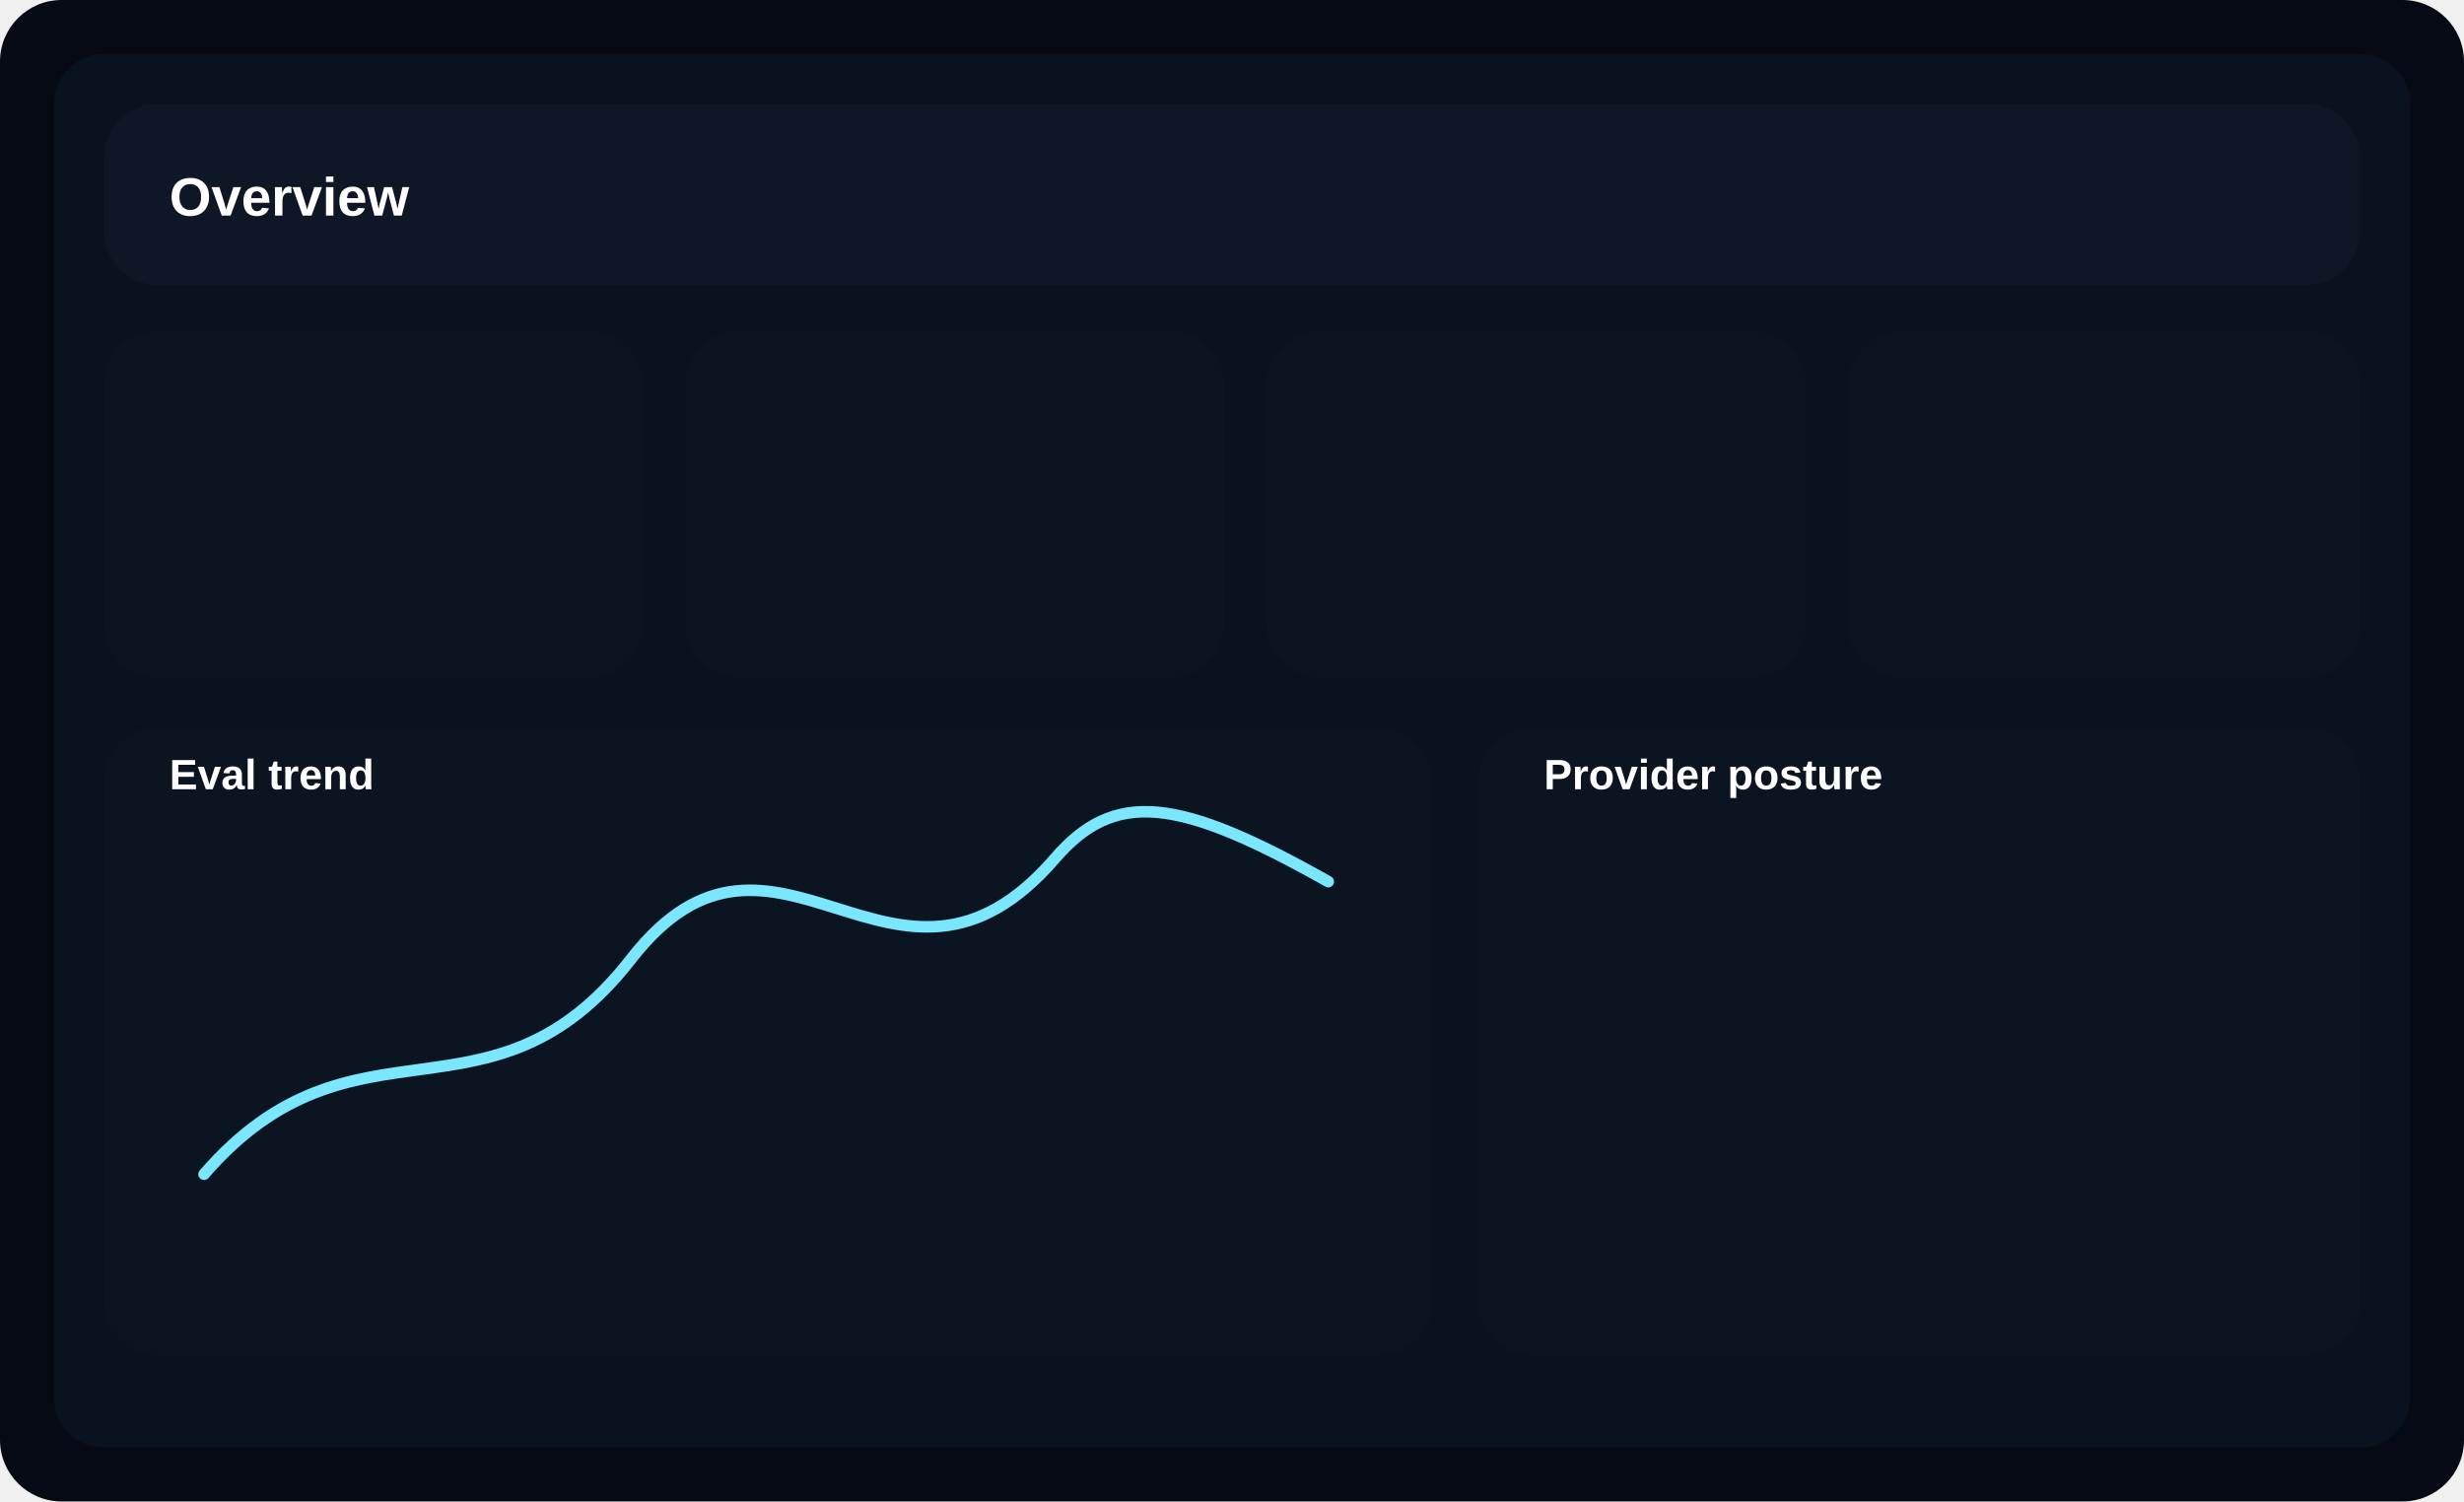
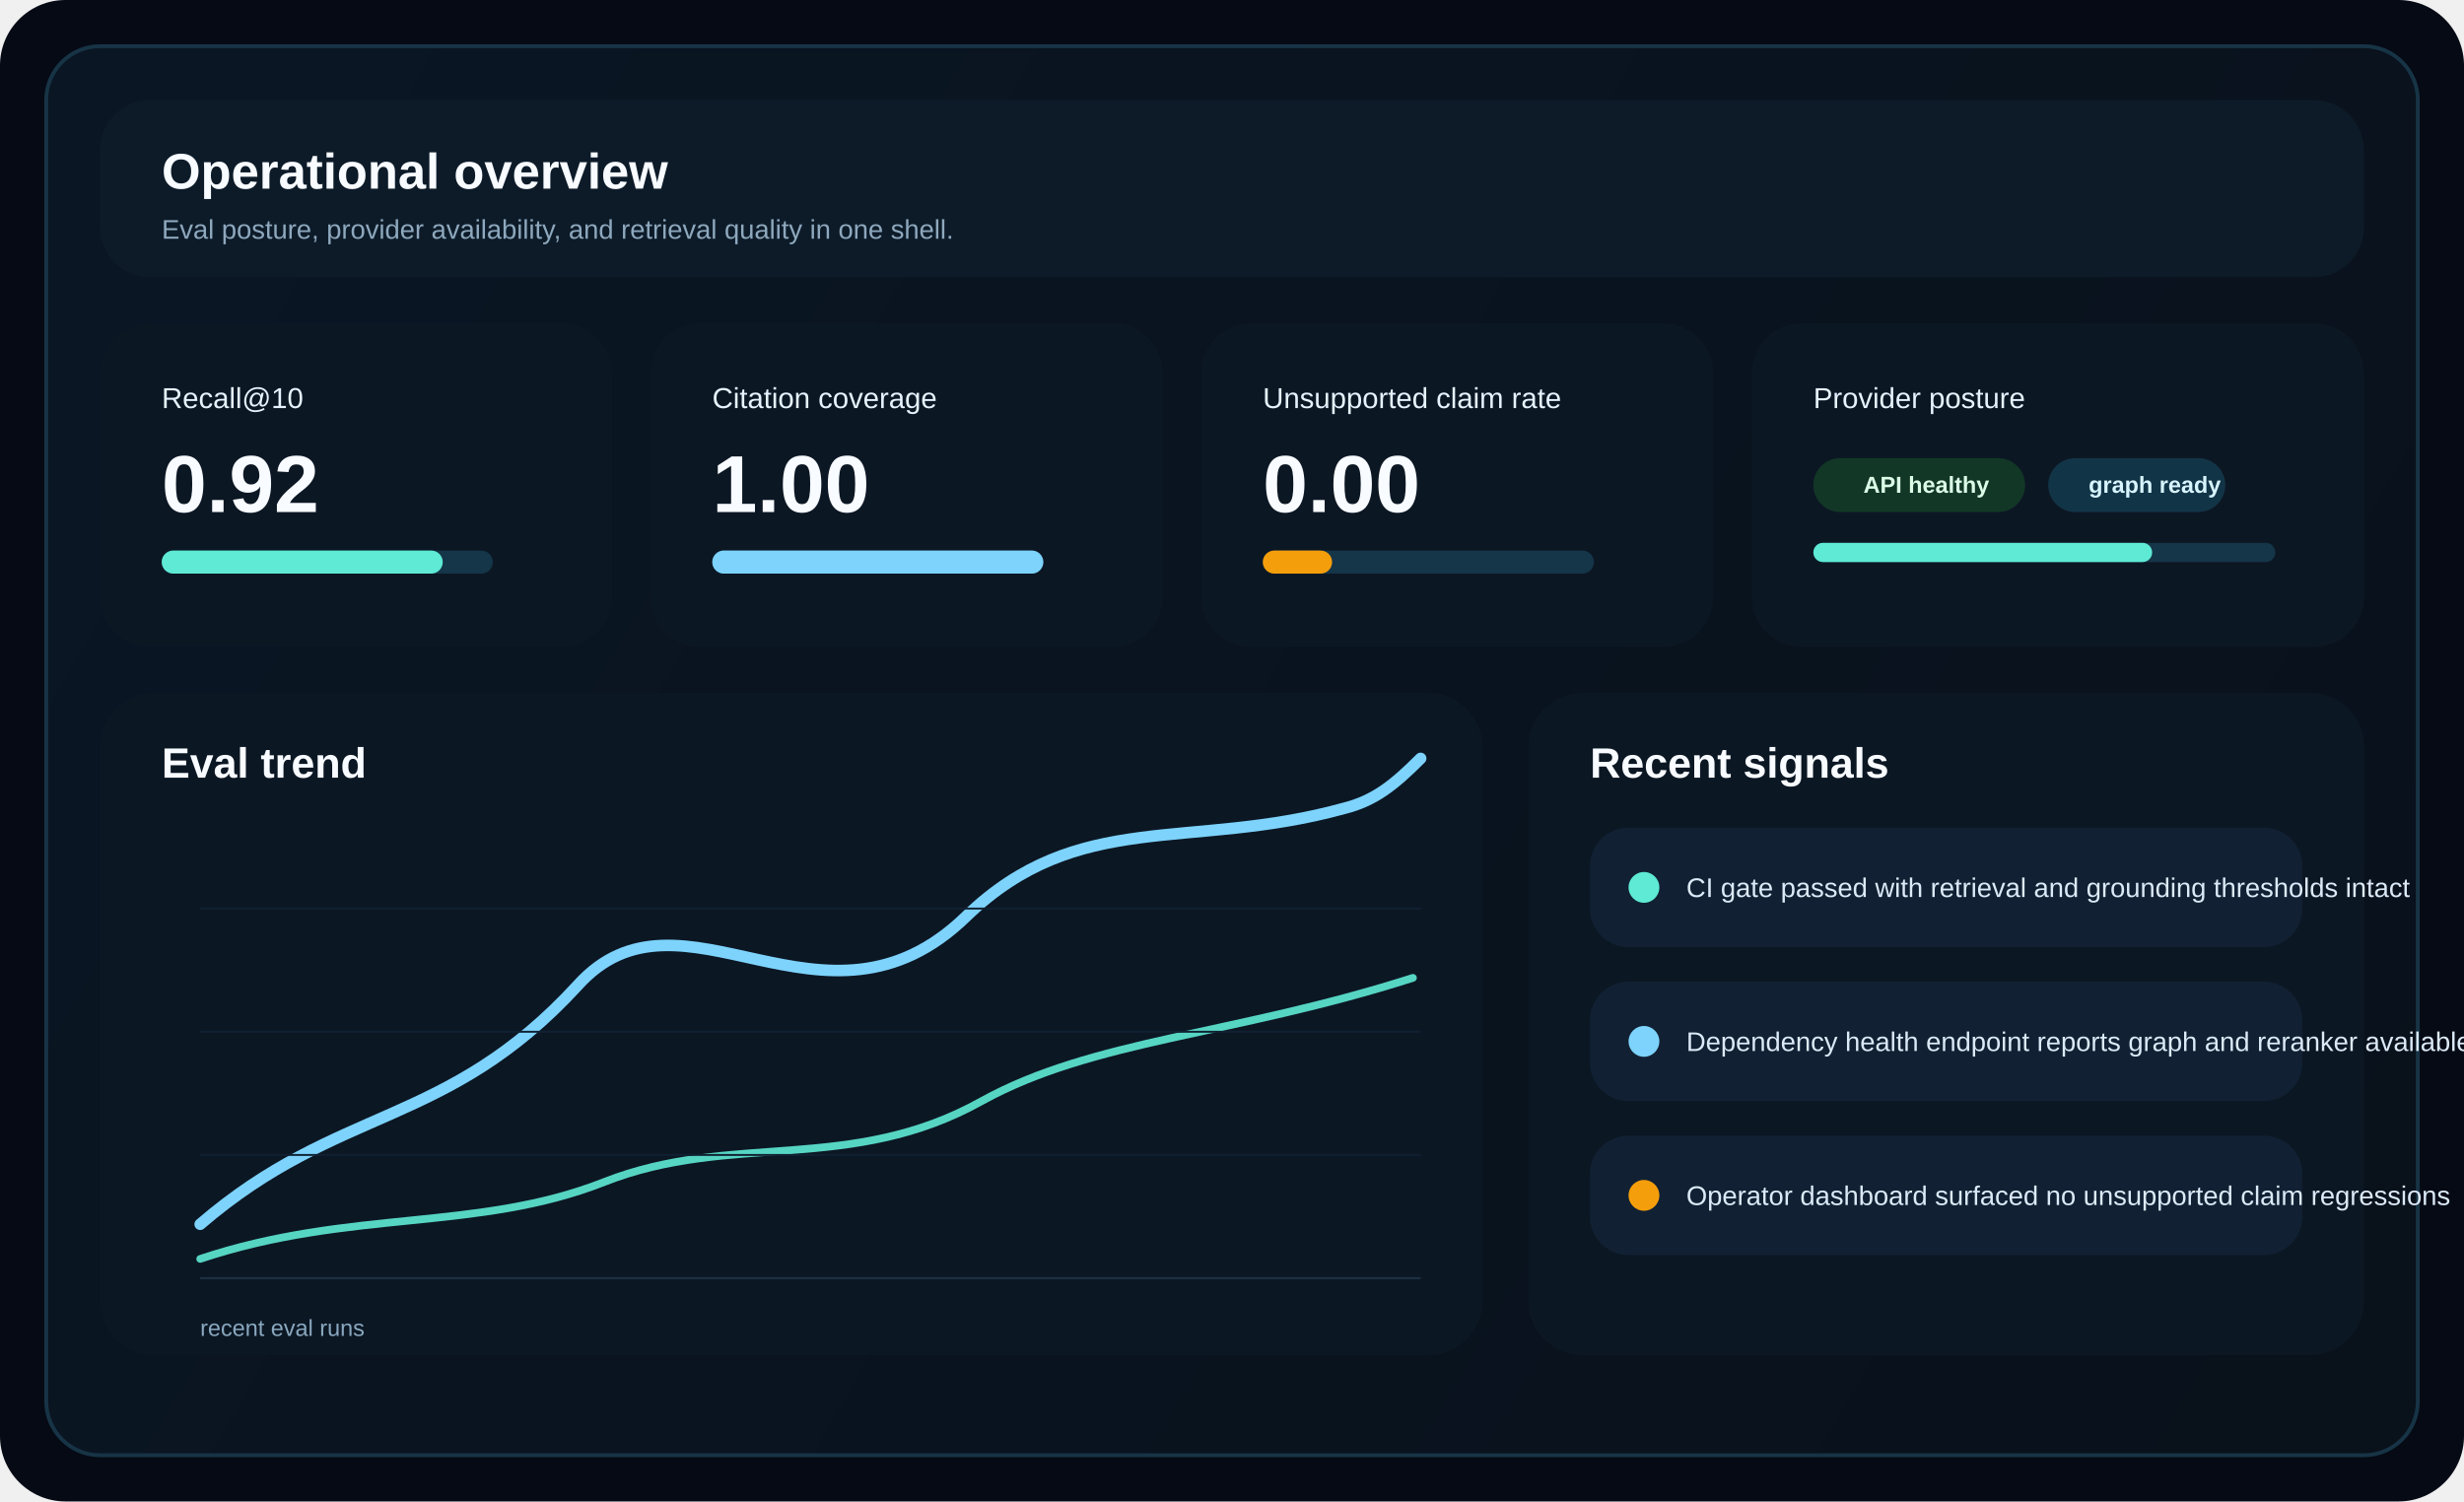
<svg xmlns="http://www.w3.org/2000/svg" width="1280" height="780" viewBox="0 0 1280 780" fill="none">
-   <rect width="1280" height="780" rx="32" fill="#050A14" />
-   <rect x="28" y="28" width="1224" height="724" rx="26" fill="#09121F" />
-   <rect x="54" y="54" width="1172" height="94" rx="28" fill="#0D1726" />
-   <rect x="54" y="172" width="280" height="180" rx="28" fill="#0B1522" />
-   <rect x="356" y="172" width="280" height="180" rx="28" fill="#0B1522" />
-   <rect x="658" y="172" width="280" height="180" rx="28" fill="#0B1522" />
-   <rect x="960" y="172" width="266" height="180" rx="28" fill="#0B1522" />
-   <rect x="54" y="378" width="690" height="326" rx="28" fill="#0B1522" />
-   <rect x="768" y="378" width="458" height="326" rx="28" fill="#0B1522" />
-   <path d="M106 610C184 520 255 592 328 498C403 402 465 542 548 446C579 410 612 414 690 458" stroke="#7AE7FF" stroke-width="6" stroke-linecap="round" />
-   <text x="88" y="112" fill="white" font-family="Arial, sans-serif" font-size="28" font-weight="700">Overview</text>
-   <text x="88" y="410" fill="white" font-family="Arial, sans-serif" font-size="22" font-weight="700">Eval trend</text>
-   <text x="802" y="410" fill="white" font-family="Arial, sans-serif" font-size="22" font-weight="700">Provider posture</text>
+   <defs>
+     <linearGradient id="dashBg" x1="56" y1="48" x2="1218" y2="732" gradientUnits="userSpaceOnUse">
+       <stop stop-color="#0A1624" />
+       <stop offset="1" stop-color="#09111B" />
+     </linearGradient>
+   </defs>
+   <rect width="1280" height="780" rx="34" fill="#050A14" />
+   <rect x="24" y="24" width="1232" height="732" rx="28" fill="url(#dashBg)" stroke="#173446" stroke-width="2" />
+   <rect x="52" y="52" width="1176" height="92" rx="26" fill="#0D1B29" />
+   <rect x="52" y="168" width="266" height="168" rx="26" fill="#0C1724" />
+   <rect x="338" y="168" width="266" height="168" rx="26" fill="#0C1724" />
+   <rect x="624" y="168" width="266" height="168" rx="26" fill="#0C1724" />
+   <rect x="910" y="168" width="318" height="168" rx="26" fill="#0C1724" />
+   <rect x="52" y="360" width="718" height="344" rx="28" fill="#0C1724" />
+   <rect x="794" y="360" width="434" height="344" rx="28" fill="#0C1724" />
+   <text x="84" y="98" fill="#F8FBFF" font-family="Segoe UI, Arial, sans-serif" font-size="26" font-weight="700">Operational overview</text>
+   <text x="84" y="124" fill="#8EA8BD" font-family="Segoe UI, Arial, sans-serif" font-size="14">Eval posture, provider availability, and retrieval quality in one shell.</text>
+   <text x="84" y="212" fill="#E6F3FF" font-family="Segoe UI, Arial, sans-serif" font-size="15">Recall@10</text>
+   <text x="84" y="266" fill="#F8FBFF" font-family="Segoe UI, Arial, sans-serif" font-size="42" font-weight="700">0.92</text>
+   <rect x="84" y="286" width="172" height="12" rx="6" fill="#153548" />
+   <rect x="84" y="286" width="146" height="12" rx="6" fill="#5EEAD4" />
+   <text x="370" y="212" fill="#E6F3FF" font-family="Segoe UI, Arial, sans-serif" font-size="15">Citation coverage</text>
+   <text x="370" y="266" fill="#F8FBFF" font-family="Segoe UI, Arial, sans-serif" font-size="42" font-weight="700">1.00</text>
+   <rect x="370" y="286" width="172" height="12" rx="6" fill="#153548" />
+   <rect x="370" y="286" width="172" height="12" rx="6" fill="#7DD3FC" />
+   <text x="656" y="212" fill="#E6F3FF" font-family="Segoe UI, Arial, sans-serif" font-size="15">Unsupported claim rate</text>
+   <text x="656" y="266" fill="#F8FBFF" font-family="Segoe UI, Arial, sans-serif" font-size="42" font-weight="700">0.00</text>
+   <rect x="656" y="286" width="172" height="12" rx="6" fill="#153548" />
+   <rect x="656" y="286" width="36" height="12" rx="6" fill="#F59E0B" />
+   <text x="942" y="212" fill="#E6F3FF" font-family="Segoe UI, Arial, sans-serif" font-size="15">Provider posture</text>
+   <rect x="942" y="238" width="110" height="28" rx="14" fill="#123726" />
+   <rect x="1064" y="238" width="92" height="28" rx="14" fill="#123447" />
+   <text x="968" y="256" fill="#DCFCE7" font-family="Segoe UI, Arial, sans-serif" font-size="12" font-weight="700">API healthy</text>
+   <text x="1085" y="256" fill="#D7F4FF" font-family="Segoe UI, Arial, sans-serif" font-size="12" font-weight="700">graph ready</text>
+   <rect x="942" y="282" width="240" height="10" rx="5" fill="#153548" />
+   <rect x="942" y="282" width="176" height="10" rx="5" fill="#5EEAD4" />
+   <text x="84" y="404" fill="#F8FBFF" font-family="Segoe UI, Arial, sans-serif" font-size="22" font-weight="700">Eval trend</text>
+   <path d="M104 636C176 574 232 586 300 512C354 452 428 548 502 476C560 420 618 442 698 420C714 416 724 408 738 394" stroke="#7DD3FC" stroke-width="6" stroke-linecap="round" />
+   <path d="M104 654C182 628 248 640 314 614C380 588 442 610 510 572C568 540 640 538 734 508" stroke="#5EEAD4" stroke-width="4" stroke-linecap="round" opacity="0.9" />
+   <line x1="104" y1="664" x2="738" y2="664" stroke="#1C3345" />
+   <line x1="104" y1="600" x2="738" y2="600" stroke="#102132" />
+   <line x1="104" y1="536" x2="738" y2="536" stroke="#102132" />
+   <line x1="104" y1="472" x2="738" y2="472" stroke="#102132" />
+   <text x="104" y="694" fill="#89A8BF" font-family="Segoe UI, Arial, sans-serif" font-size="12">recent eval runs</text>
+   <text x="826" y="404" fill="#F8FBFF" font-family="Segoe UI, Arial, sans-serif" font-size="22" font-weight="700">Recent signals</text>
+   <rect x="826" y="430" width="370" height="62" rx="20" fill="#112133" />
+   <rect x="826" y="510" width="370" height="62" rx="20" fill="#112133" />
+   <rect x="826" y="590" width="370" height="62" rx="20" fill="#112133" />
+   <circle cx="854" cy="461" r="8" fill="#5EEAD4" />
+   <circle cx="854" cy="541" r="8" fill="#7DD3FC" />
+   <circle cx="854" cy="621" r="8" fill="#F59E0B" />
+   <text x="876" y="466" fill="#DCE9F7" font-family="Segoe UI, Arial, sans-serif" font-size="14">CI gate passed with retrieval and grounding thresholds intact</text>
+   <text x="876" y="546" fill="#DCE9F7" font-family="Segoe UI, Arial, sans-serif" font-size="14">Dependency health endpoint reports graph and reranker available</text>
+   <text x="876" y="626" fill="#DCE9F7" font-family="Segoe UI, Arial, sans-serif" font-size="14">Operator dashboard surfaced no unsupported claim regressions</text>
</svg>
